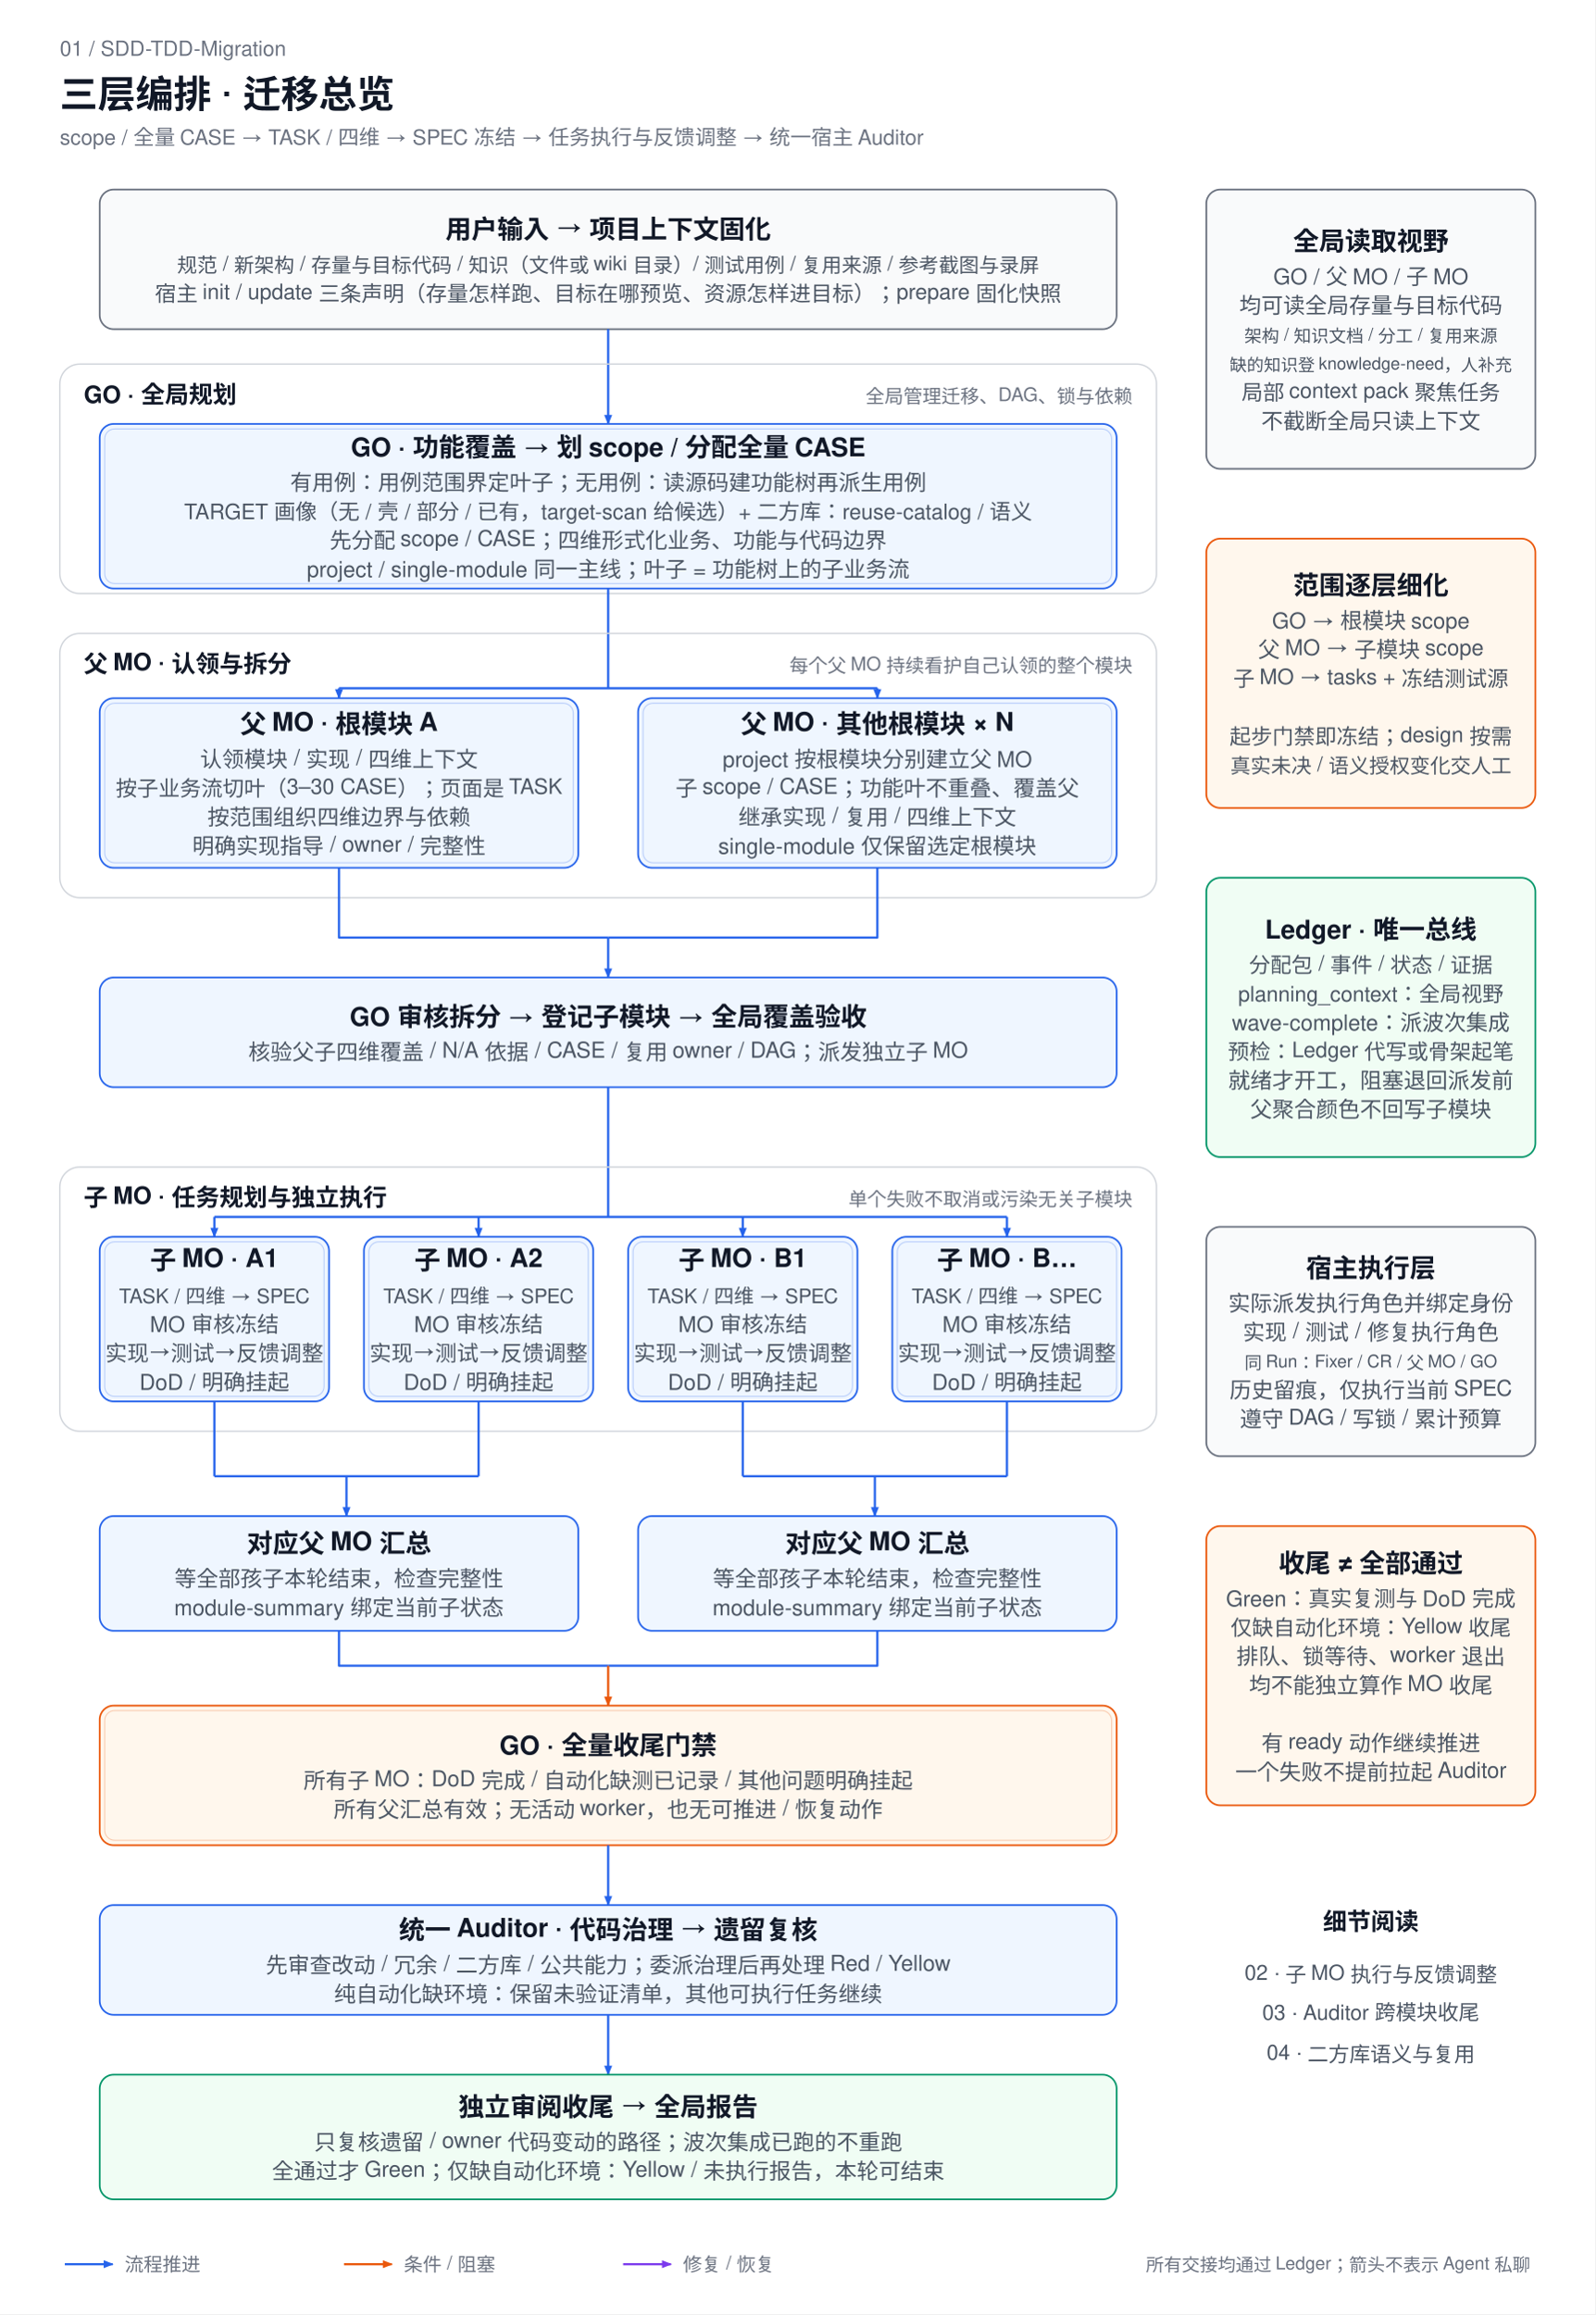
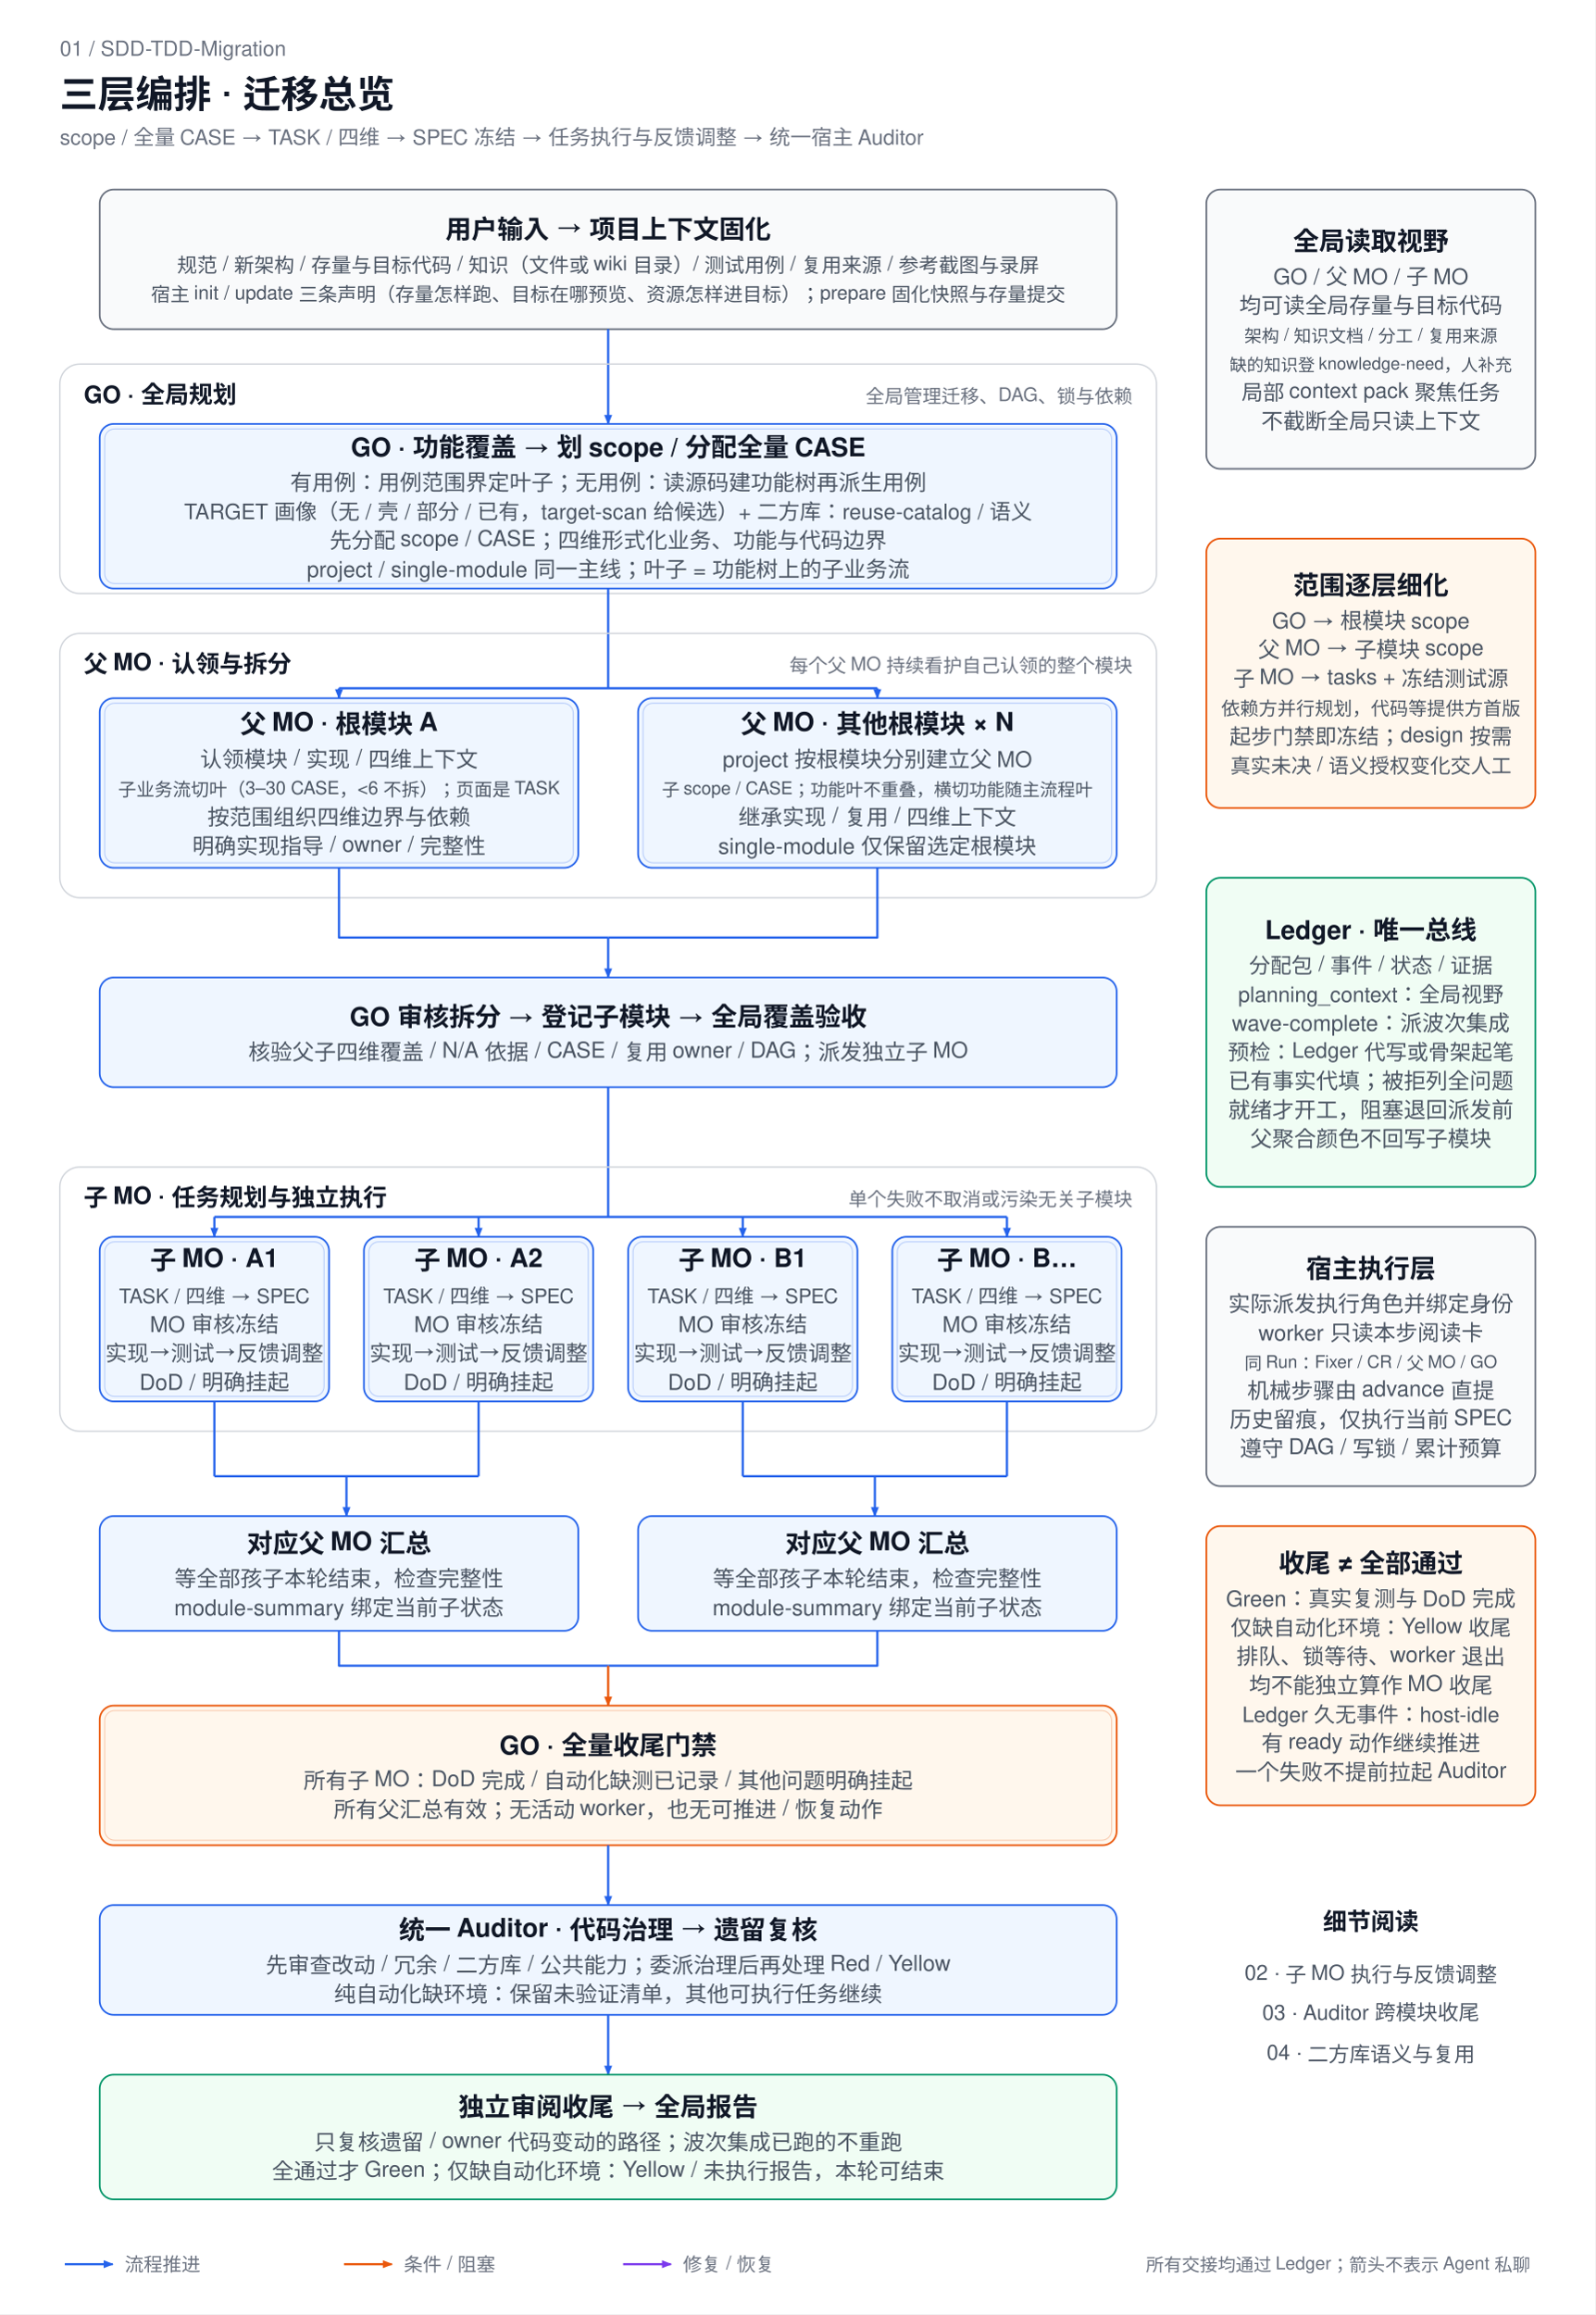
<svg xmlns="http://www.w3.org/2000/svg" width="1600" height="2320" viewBox="0 0 1600 2320" role="img" aria-labelledby="title desc">
  <style>text {font-family: "Helvetica Neue", Helvetica, Arial, "PingFang SC", "Microsoft YaHei", sans-serif;}</style>
  <defs>
    <marker id="arrow-blue" markerWidth="10" markerHeight="8" refX="9" refY="4" orient="auto" markerUnits="userSpaceOnUse">
      <path d="M0,0 L10,4 L0,8 Z" fill="#2563eb" />
    </marker>
    <marker id="arrow-orange" markerWidth="10" markerHeight="8" refX="9" refY="4" orient="auto" markerUnits="userSpaceOnUse">
      <path d="M0,0 L10,4 L0,8 Z" fill="#ea580c" />
    </marker>
    <marker id="arrow-green" markerWidth="10" markerHeight="8" refX="9" refY="4" orient="auto" markerUnits="userSpaceOnUse">
      <path d="M0,0 L10,4 L0,8 Z" fill="#059669" />
    </marker>
    <marker id="arrow-purple" markerWidth="10" markerHeight="8" refX="9" refY="4" orient="auto" markerUnits="userSpaceOnUse">
      <path d="M0,0 L10,4 L0,8 Z" fill="#7c3aed" />
    </marker>
    <marker id="arrow-gray" markerWidth="10" markerHeight="8" refX="9" refY="4" orient="auto" markerUnits="userSpaceOnUse">
      <path d="M0,0 L10,4 L0,8 Z" fill="#6b7280" />
    </marker>
  </defs>
  <rect width="1600" height="2320" fill="white" />
  <text x="60" y="56" font-size="21.00" fill="#6b7280" text-anchor="start" font-weight="400">01  /  SDD-TDD-Migration</text>
  <text x="60" y="108" font-size="38.00" fill="#111827" text-anchor="start" font-weight="700">三层编排 · 迁移总览</text>
  <text x="60" y="145" font-size="21.00" fill="#6b7280" text-anchor="start" font-weight="400">scope / 全量 CASE → TASK / 四维 → SPEC 冻结 → 任务执行与反馈调整 → 统一宿主 Auditor</text>
  <rect x="100" y="190" width="1020" height="140" rx="14" fill="#f9fafb" stroke="#6b7280" stroke-width="1.7" />
  <text x="610.0" y="239.0" font-size="26.00" fill="#111827" text-anchor="middle" font-weight="650">用户输入 → 项目上下文固化</text>
  <text x="610.0" y="273.0" font-size="20.16" fill="#4b5563" text-anchor="middle" font-weight="400">规范 / 新架构 / 存量与目标代码 / 知识（文件或 wiki 目录）/ 测试用例 / 复用来源 / 参考截图与录屏</text>
-   <text x="610.0" y="302.0" font-size="21.47" fill="#4b5563" text-anchor="middle" font-weight="400">宿主 init / update 三条声明（存量怎样跑、目标在哪预览、资源怎样进目标）；prepare 固化快照</text>
+   <text x="610.0" y="302.0" font-size="19.37" fill="#4b5563" text-anchor="middle" font-weight="400">宿主 init / update 三条声明（存量怎样跑、目标在哪预览、资源怎样进目标）；prepare 固化快照与存量提交</text>
  <path d="M610,330 L610,425" fill="none" stroke="#2563eb" stroke-width="2.2" stroke-linejoin="round" marker-end="url(#arrow-blue)" />
  <rect x="60" y="365" width="1100" height="230" rx="20" fill="none" stroke="#d1d5db" stroke-width="1.4" />
  <text x="84" y="404" font-size="24.00" fill="#111827" text-anchor="start" font-weight="650">GO  ·  全局规划</text>
  <text x="1136" y="404" font-size="19.00" fill="#6b7280" text-anchor="end" font-weight="400">全局管理迁移、DAG、锁与依赖</text>
  <rect x="100" y="425" width="1020" height="165" rx="14" fill="#eff6ff" stroke="#2563eb" stroke-width="1.7" />
  <rect x="105" y="430" width="1010" height="155" rx="10" fill="none" stroke="#2563eb" stroke-opacity="0.28" />
  <text x="610.0" y="457.5" font-size="26.00" fill="#111827" text-anchor="middle" font-weight="650">GO · 功能覆盖 → 划 scope / 分配全量 CASE</text>
  <text x="610.0" y="491.5" font-size="22.00" fill="#4b5563" text-anchor="middle" font-weight="400">有用例：用例范围界定叶子；无用例：读源码建功能树再派生用例</text>
  <text x="610.0" y="520.5" font-size="21.42" fill="#4b5563" text-anchor="middle" font-weight="400">TARGET 画像（无 / 壳 / 部分 / 已有，target-scan 给候选）+ 二方库：reuse-catalog / 语义</text>
  <text x="610.0" y="549.5" font-size="22.00" fill="#4b5563" text-anchor="middle" font-weight="400">先分配 scope / CASE；四维形式化业务、功能与代码边界</text>
  <text x="610.0" y="578.5" font-size="22.00" fill="#4b5563" text-anchor="middle" font-weight="400">project / single-module 同一主线；叶子 = 功能树上的子业务流</text>
  <path d="M610,590 L610,690" fill="none" stroke="#2563eb" stroke-width="2.2" stroke-linejoin="round" />
  <path d="M340,690 L880,690" fill="none" stroke="#2563eb" stroke-width="2.2" stroke-linejoin="round" />
  <path d="M340,690 L340,700" fill="none" stroke="#2563eb" stroke-width="2.2" stroke-linejoin="round" marker-end="url(#arrow-blue)" />
  <path d="M880,690 L880,700" fill="none" stroke="#2563eb" stroke-width="2.2" stroke-linejoin="round" marker-end="url(#arrow-blue)" />
  <rect x="60" y="635" width="1100" height="265" rx="20" fill="none" stroke="#d1d5db" stroke-width="1.4" />
  <text x="84" y="674" font-size="24.00" fill="#111827" text-anchor="start" font-weight="650">父 MO  ·  认领与拆分</text>
  <text x="1136" y="674" font-size="19.00" fill="#6b7280" text-anchor="end" font-weight="400">每个父 MO 持续看护自己认领的整个模块</text>
  <rect x="100" y="700" width="480" height="170" rx="14" fill="#eff6ff" stroke="#2563eb" stroke-width="1.7" />
  <rect x="105" y="705" width="470" height="160" rx="10" fill="none" stroke="#2563eb" stroke-opacity="0.28" />
  <text x="340.0" y="735.0" font-size="26.00" fill="#111827" text-anchor="middle" font-weight="650">父 MO · 根模块 A</text>
  <text x="340.0" y="769.0" font-size="22.00" fill="#4b5563" text-anchor="middle" font-weight="400">认领模块 / 实现 / 四维上下文</text>
-   <text x="340.0" y="798.0" font-size="21.45" fill="#4b5563" text-anchor="middle" font-weight="400">按子业务流切叶（3–30 CASE）；页面是 TASK</text>
+   <text x="340.0" y="798.0" font-size="18.23" fill="#4b5563" text-anchor="middle" font-weight="400">子业务流切叶（3–30 CASE，&lt;6 不拆）；页面是 TASK</text>
  <text x="340.0" y="827.0" font-size="22.00" fill="#4b5563" text-anchor="middle" font-weight="400">按范围组织四维边界与依赖</text>
  <text x="340.0" y="856.0" font-size="22.00" fill="#4b5563" text-anchor="middle" font-weight="400">明确实现指导 / owner / 完整性</text>
  <rect x="640" y="700" width="480" height="170" rx="14" fill="#eff6ff" stroke="#2563eb" stroke-width="1.7" />
  <rect x="645" y="705" width="470" height="160" rx="10" fill="none" stroke="#2563eb" stroke-opacity="0.28" />
  <text x="880.0" y="735.0" font-size="26.00" fill="#111827" text-anchor="middle" font-weight="650">父 MO · 其他根模块 × N</text>
  <text x="880.0" y="769.0" font-size="22.00" fill="#4b5563" text-anchor="middle" font-weight="400">project 按根模块分别建立父 MO</text>
-   <text x="880.0" y="798.0" font-size="22.00" fill="#4b5563" text-anchor="middle" font-weight="400">子 scope / CASE；功能叶不重叠、覆盖父</text>
+   <text x="880.0" y="798.0" font-size="17.71" fill="#4b5563" text-anchor="middle" font-weight="400">子 scope / CASE；功能叶不重叠，横切功能随主流程叶</text>
  <text x="880.0" y="827.0" font-size="22.00" fill="#4b5563" text-anchor="middle" font-weight="400">继承实现 / 复用 / 四维上下文</text>
  <text x="880.0" y="856.0" font-size="22.00" fill="#4b5563" text-anchor="middle" font-weight="400">single-module 仅保留选定根模块</text>
  <path d="M340,870 L340,940 L610,940" fill="none" stroke="#2563eb" stroke-width="2.2" stroke-linejoin="round" />
  <path d="M880,870 L880,940 L610,940" fill="none" stroke="#2563eb" stroke-width="2.2" stroke-linejoin="round" />
  <path d="M610,940 L610,980" fill="none" stroke="#2563eb" stroke-width="2.2" stroke-linejoin="round" marker-end="url(#arrow-blue)" />
  <rect x="100" y="980" width="1020" height="110" rx="14" fill="#eff6ff" stroke="#2563eb" stroke-width="1.7" />
  <text x="610.0" y="1028.5" font-size="26.00" fill="#111827" text-anchor="middle" font-weight="650">GO 审核拆分 → 登记子模块 → 全局覆盖验收</text>
  <text x="610.0" y="1062.5" font-size="22.00" fill="#4b5563" text-anchor="middle" font-weight="400">核验父子四维覆盖 / N/A 依据 / CASE / 复用 owner / DAG；派发独立子 MO</text>
  <path d="M610,1090 L610,1220" fill="none" stroke="#2563eb" stroke-width="2.2" stroke-linejoin="round" />
  <path d="M215,1220 L1010,1220" fill="none" stroke="#2563eb" stroke-width="2.2" stroke-linejoin="round" />
  <rect x="60" y="1170" width="1100" height="265" rx="20" fill="none" stroke="#d1d5db" stroke-width="1.4" />
  <text x="84" y="1209" font-size="24.00" fill="#111827" text-anchor="start" font-weight="650">子 MO  ·  任务规划与独立执行</text>
  <text x="1136" y="1209" font-size="19.00" fill="#6b7280" text-anchor="end" font-weight="400">单个失败不取消或污染无关子模块</text>
  <path d="M215,1220 L215,1240" fill="none" stroke="#2563eb" stroke-width="2.2" stroke-linejoin="round" marker-end="url(#arrow-blue)" />
  <rect x="100" y="1240" width="230" height="165" rx="14" fill="#eff6ff" stroke="#2563eb" stroke-width="1.7" />
  <rect x="105" y="1245" width="220" height="155" rx="10" fill="none" stroke="#2563eb" stroke-opacity="0.28" />
  <text x="215.0" y="1272.5" font-size="26.00" fill="#111827" text-anchor="middle" font-weight="650">子 MO · A1</text>
  <text x="215.0" y="1306.5" font-size="20.04" fill="#4b5563" text-anchor="middle" font-weight="400">TASK / 四维 → SPEC</text>
  <text x="215.0" y="1335.5" font-size="22.00" fill="#4b5563" text-anchor="middle" font-weight="400">MO 审核冻结</text>
  <text x="215.0" y="1364.5" font-size="21.88" fill="#4b5563" text-anchor="middle" font-weight="400">实现→测试→反馈调整</text>
  <text x="215.0" y="1393.5" font-size="22.00" fill="#4b5563" text-anchor="middle" font-weight="400">DoD / 明确挂起</text>
  <path d="M480,1220 L480,1240" fill="none" stroke="#2563eb" stroke-width="2.2" stroke-linejoin="round" marker-end="url(#arrow-blue)" />
  <rect x="365" y="1240" width="230" height="165" rx="14" fill="#eff6ff" stroke="#2563eb" stroke-width="1.7" />
  <rect x="370" y="1245" width="220" height="155" rx="10" fill="none" stroke="#2563eb" stroke-opacity="0.28" />
  <text x="480.0" y="1272.5" font-size="26.00" fill="#111827" text-anchor="middle" font-weight="650">子 MO · A2</text>
  <text x="480.0" y="1306.5" font-size="20.04" fill="#4b5563" text-anchor="middle" font-weight="400">TASK / 四维 → SPEC</text>
  <text x="480.0" y="1335.5" font-size="22.00" fill="#4b5563" text-anchor="middle" font-weight="400">MO 审核冻结</text>
  <text x="480.0" y="1364.5" font-size="21.88" fill="#4b5563" text-anchor="middle" font-weight="400">实现→测试→反馈调整</text>
  <text x="480.0" y="1393.5" font-size="22.00" fill="#4b5563" text-anchor="middle" font-weight="400">DoD / 明确挂起</text>
  <path d="M745,1220 L745,1240" fill="none" stroke="#2563eb" stroke-width="2.2" stroke-linejoin="round" marker-end="url(#arrow-blue)" />
  <rect x="630" y="1240" width="230" height="165" rx="14" fill="#eff6ff" stroke="#2563eb" stroke-width="1.7" />
  <rect x="635" y="1245" width="220" height="155" rx="10" fill="none" stroke="#2563eb" stroke-opacity="0.28" />
  <text x="745.0" y="1272.5" font-size="26.00" fill="#111827" text-anchor="middle" font-weight="650">子 MO · B1</text>
  <text x="745.0" y="1306.5" font-size="20.04" fill="#4b5563" text-anchor="middle" font-weight="400">TASK / 四维 → SPEC</text>
  <text x="745.0" y="1335.5" font-size="22.00" fill="#4b5563" text-anchor="middle" font-weight="400">MO 审核冻结</text>
  <text x="745.0" y="1364.5" font-size="21.88" fill="#4b5563" text-anchor="middle" font-weight="400">实现→测试→反馈调整</text>
  <text x="745.0" y="1393.5" font-size="22.00" fill="#4b5563" text-anchor="middle" font-weight="400">DoD / 明确挂起</text>
  <path d="M1010,1220 L1010,1240" fill="none" stroke="#2563eb" stroke-width="2.2" stroke-linejoin="round" marker-end="url(#arrow-blue)" />
  <rect x="895" y="1240" width="230" height="165" rx="14" fill="#eff6ff" stroke="#2563eb" stroke-width="1.7" />
  <rect x="900" y="1245" width="220" height="155" rx="10" fill="none" stroke="#2563eb" stroke-opacity="0.28" />
  <text x="1010.0" y="1272.5" font-size="26.00" fill="#111827" text-anchor="middle" font-weight="650">子 MO · B…</text>
  <text x="1010.0" y="1306.5" font-size="20.04" fill="#4b5563" text-anchor="middle" font-weight="400">TASK / 四维 → SPEC</text>
  <text x="1010.0" y="1335.5" font-size="22.00" fill="#4b5563" text-anchor="middle" font-weight="400">MO 审核冻结</text>
  <text x="1010.0" y="1364.5" font-size="21.88" fill="#4b5563" text-anchor="middle" font-weight="400">实现→测试→反馈调整</text>
  <text x="1010.0" y="1393.5" font-size="22.00" fill="#4b5563" text-anchor="middle" font-weight="400">DoD / 明确挂起</text>
  <path d="M215,1405 L215,1480" fill="none" stroke="#2563eb" stroke-width="2.2" stroke-linejoin="round" />
  <path d="M480,1405 L480,1480" fill="none" stroke="#2563eb" stroke-width="2.2" stroke-linejoin="round" />
  <path d="M215,1480 L480,1480" fill="none" stroke="#2563eb" stroke-width="2.2" stroke-linejoin="round" />
  <path d="M347.5,1480 L347.5,1520" fill="none" stroke="#2563eb" stroke-width="2.2" stroke-linejoin="round" marker-end="url(#arrow-blue)" />
  <rect x="100" y="1520" width="480" height="115" rx="14" fill="#eff6ff" stroke="#2563eb" stroke-width="1.7" />
  <text x="340.0" y="1556.5" font-size="26.00" fill="#111827" text-anchor="middle" font-weight="650">对应父 MO 汇总</text>
  <text x="340.0" y="1590.5" font-size="22.00" fill="#4b5563" text-anchor="middle" font-weight="400">等全部孩子本轮结束，检查完整性</text>
  <text x="340.0" y="1619.5" font-size="22.00" fill="#4b5563" text-anchor="middle" font-weight="400">module-summary 绑定当前子状态</text>
  <path d="M745,1405 L745,1480" fill="none" stroke="#2563eb" stroke-width="2.2" stroke-linejoin="round" />
  <path d="M1010,1405 L1010,1480" fill="none" stroke="#2563eb" stroke-width="2.2" stroke-linejoin="round" />
  <path d="M745,1480 L1010,1480" fill="none" stroke="#2563eb" stroke-width="2.2" stroke-linejoin="round" />
  <path d="M877.5,1480 L877.5,1520" fill="none" stroke="#2563eb" stroke-width="2.2" stroke-linejoin="round" marker-end="url(#arrow-blue)" />
  <rect x="640" y="1520" width="480" height="115" rx="14" fill="#eff6ff" stroke="#2563eb" stroke-width="1.7" />
  <text x="880.0" y="1556.5" font-size="26.00" fill="#111827" text-anchor="middle" font-weight="650">对应父 MO 汇总</text>
  <text x="880.0" y="1590.5" font-size="22.00" fill="#4b5563" text-anchor="middle" font-weight="400">等全部孩子本轮结束，检查完整性</text>
  <text x="880.0" y="1619.5" font-size="22.00" fill="#4b5563" text-anchor="middle" font-weight="400">module-summary 绑定当前子状态</text>
  <path d="M340,1635 L340,1670 L610,1670" fill="none" stroke="#2563eb" stroke-width="2.2" stroke-linejoin="round" />
  <path d="M880,1635 L880,1670 L610,1670" fill="none" stroke="#2563eb" stroke-width="2.2" stroke-linejoin="round" />
  <path d="M610,1670 L610,1710" fill="none" stroke="#ea580c" stroke-width="2.2" stroke-linejoin="round" marker-end="url(#arrow-orange)" />
  <rect x="100" y="1710" width="1020" height="140" rx="14" fill="#fff7ed" stroke="#ea580c" stroke-width="1.7" />
  <rect x="105" y="1715" width="1010" height="130" rx="10" fill="none" stroke="#ea580c" stroke-opacity="0.28" />
  <text x="610.0" y="1759.0" font-size="26.00" fill="#111827" text-anchor="middle" font-weight="650">GO · 全量收尾门禁</text>
  <text x="610.0" y="1793.0" font-size="22.00" fill="#4b5563" text-anchor="middle" font-weight="400">所有子 MO：DoD 完成 / 自动化缺测已记录 / 其他问题明确挂起</text>
  <text x="610.0" y="1822.0" font-size="22.00" fill="#4b5563" text-anchor="middle" font-weight="400">所有父汇总有效；无活动 worker，也无可推进 / 恢复动作</text>
  <path d="M610,1850 L610,1910" fill="none" stroke="#2563eb" stroke-width="2.2" stroke-linejoin="round" marker-end="url(#arrow-blue)" />
  <rect x="100" y="1910" width="1020" height="110" rx="14" fill="#eff6ff" stroke="#2563eb" stroke-width="1.7" />
  <text x="610.0" y="1944.0" font-size="26.00" fill="#111827" text-anchor="middle" font-weight="650">统一 Auditor · 代码治理 → 遗留复核</text>
  <text x="610.0" y="1978.0" font-size="22.00" fill="#4b5563" text-anchor="middle" font-weight="400">先审查改动 / 冗余 / 二方库 / 公共能力；委派治理后再处理 Red / Yellow</text>
  <text x="610.0" y="2007.0" font-size="22.00" fill="#4b5563" text-anchor="middle" font-weight="400">纯自动化缺环境：保留未验证清单，其他可执行任务继续</text>
  <path d="M610,2020 L610,2080" fill="none" stroke="#2563eb" stroke-width="2.2" stroke-linejoin="round" marker-end="url(#arrow-blue)" />
  <rect x="100" y="2080" width="1020" height="125" rx="14" fill="#f0fdf4" stroke="#059669" stroke-width="1.7" />
  <text x="610.0" y="2121.5" font-size="26.00" fill="#111827" text-anchor="middle" font-weight="650">独立审阅收尾 → 全局报告</text>
  <text x="610.0" y="2155.5" font-size="22.00" fill="#4b5563" text-anchor="middle" font-weight="400">只复核遗留 / owner 代码变动的路径；波次集成已跑的不重跑</text>
  <text x="610.0" y="2184.5" font-size="22.00" fill="#4b5563" text-anchor="middle" font-weight="400">全通过才 Green；仅缺自动化环境：Yellow / 未执行报告，本轮可结束</text>
  <rect x="1210" y="190" width="330" height="280" rx="14" fill="#f9fafb" stroke="#6b7280" stroke-width="1.7" />
  <text x="1375.0" y="251.0" font-size="26.00" fill="#111827" text-anchor="middle" font-weight="650">全局读取视野</text>
  <text x="1375.0" y="285.0" font-size="22.00" fill="#4b5563" text-anchor="middle" font-weight="400">GO / 父 MO / 子 MO</text>
  <text x="1375.0" y="314.0" font-size="22.00" fill="#4b5563" text-anchor="middle" font-weight="400">均可读全局存量与目标代码</text>
  <text x="1375.0" y="343.0" font-size="17.51" fill="#4b5563" text-anchor="middle" font-weight="400">架构 / 知识文档 / 分工 / 复用来源</text>
  <text x="1375.0" y="372.0" font-size="17.09" fill="#4b5563" text-anchor="middle" font-weight="400">缺的知识登 knowledge-need，人补充</text>
  <text x="1375.0" y="401.0" font-size="21.46" fill="#4b5563" text-anchor="middle" font-weight="400">局部 context pack 聚焦任务</text>
  <text x="1375.0" y="430.0" font-size="22.00" fill="#4b5563" text-anchor="middle" font-weight="400">不截断全局只读上下文</text>
  <rect x="1210" y="540" width="330" height="270" rx="14" fill="#fff7ed" stroke="#ea580c" stroke-width="1.7" />
  <text x="1375.0" y="596.0" font-size="26.00" fill="#111827" text-anchor="middle" font-weight="650">范围逐层细化</text>
  <text x="1375.0" y="630.0" font-size="22.00" fill="#4b5563" text-anchor="middle" font-weight="400">GO → 根模块 scope</text>
  <text x="1375.0" y="659.0" font-size="22.00" fill="#4b5563" text-anchor="middle" font-weight="400">父 MO → 子模块 scope</text>
  <text x="1375.0" y="688.0" font-size="21.46" fill="#4b5563" text-anchor="middle" font-weight="400">子 MO → tasks + 冻结测试源</text>
-   <text x="1375.0" y="717.0" font-size="22.00" fill="#4b5563" text-anchor="middle" font-weight="400" />
+   <text x="1375.0" y="717.0" font-size="18.75" fill="#4b5563" text-anchor="middle" font-weight="400">依赖方并行规划，代码等提供方首版</text>
  <text x="1375.0" y="746.0" font-size="21.44" fill="#4b5563" text-anchor="middle" font-weight="400">起步门禁即冻结；design 按需</text>
  <text x="1375.0" y="775.0" font-size="20.39" fill="#4b5563" text-anchor="middle" font-weight="400">真实未决 / 语义授权变化交人工</text>
-   <rect x="1210" y="880" width="330" height="280" rx="14" fill="#f0fdf4" stroke="#059669" stroke-width="1.7" />
-   <text x="1375.0" y="941.0" font-size="26.00" fill="#111827" text-anchor="middle" font-weight="650">Ledger · 唯一总线</text>
-   <text x="1375.0" y="975.0" font-size="21.23" fill="#4b5563" text-anchor="middle" font-weight="400">分配包 / 事件 / 状态 / 证据</text>
-   <text x="1375.0" y="1004.0" font-size="21.25" fill="#4b5563" text-anchor="middle" font-weight="400">planning_context：全局视野</text>
-   <text x="1375.0" y="1033.0" font-size="22.00" fill="#4b5563" text-anchor="middle" font-weight="400">wave-complete：派波次集成</text>
-   <text x="1375.0" y="1062.0" font-size="21.44" fill="#4b5563" text-anchor="middle" font-weight="400">预检：Ledger 代写或骨架起笔</text>
-   <text x="1375.0" y="1091.0" font-size="22.00" fill="#4b5563" text-anchor="middle" font-weight="400">就绪才开工，阻塞退回派发前</text>
-   <text x="1375.0" y="1120.0" font-size="22.00" fill="#4b5563" text-anchor="middle" font-weight="400">父聚合颜色不回写子模块</text>
-   <rect x="1210" y="1230" width="330" height="230" rx="14" fill="#f9fafb" stroke="#6b7280" stroke-width="1.7" />
-   <text x="1375.0" y="1280.5" font-size="26.00" fill="#111827" text-anchor="middle" font-weight="650">宿主执行层</text>
-   <text x="1375.0" y="1314.5" font-size="22.00" fill="#4b5563" text-anchor="middle" font-weight="400">实际派发执行角色并绑定身份</text>
-   <text x="1375.0" y="1343.5" font-size="22.00" fill="#4b5563" text-anchor="middle" font-weight="400">实现 / 测试 / 修复执行角色</text>
-   <text x="1375.0" y="1372.5" font-size="17.39" fill="#4b5563" text-anchor="middle" font-weight="400">同 Run：Fixer / CR / 父 MO / GO</text>
-   <text x="1375.0" y="1401.5" font-size="22.00" fill="#4b5563" text-anchor="middle" font-weight="400">历史留痕，仅执行当前 SPEC</text>
-   <text x="1375.0" y="1430.5" font-size="21.90" fill="#4b5563" text-anchor="middle" font-weight="400">遵守 DAG / 写锁 / 累计预算</text>
+   <rect x="1210" y="880" width="330" height="310" rx="14" fill="#f0fdf4" stroke="#059669" stroke-width="1.7" />
+   <text x="1375.0" y="941.5" font-size="26.00" fill="#111827" text-anchor="middle" font-weight="650">Ledger · 唯一总线</text>
+   <text x="1375.0" y="975.5" font-size="21.23" fill="#4b5563" text-anchor="middle" font-weight="400">分配包 / 事件 / 状态 / 证据</text>
+   <text x="1375.0" y="1004.5" font-size="21.25" fill="#4b5563" text-anchor="middle" font-weight="400">planning_context：全局视野</text>
+   <text x="1375.0" y="1033.5" font-size="22.00" fill="#4b5563" text-anchor="middle" font-weight="400">wave-complete：派波次集成</text>
+   <text x="1375.0" y="1062.5" font-size="21.44" fill="#4b5563" text-anchor="middle" font-weight="400">预检：Ledger 代写或骨架起笔</text>
+   <text x="1375.0" y="1091.5" font-size="22.00" fill="#4b5563" text-anchor="middle" font-weight="400">已有事实代填；被拒列全问题</text>
+   <text x="1375.0" y="1120.5" font-size="22.00" fill="#4b5563" text-anchor="middle" font-weight="400">就绪才开工，阻塞退回派发前</text>
+   <text x="1375.0" y="1149.5" font-size="22.00" fill="#4b5563" text-anchor="middle" font-weight="400">父聚合颜色不回写子模块</text>
+   <rect x="1210" y="1230" width="330" height="260" rx="14" fill="#f9fafb" stroke="#6b7280" stroke-width="1.7" />
+   <text x="1375.0" y="1281.0" font-size="26.00" fill="#111827" text-anchor="middle" font-weight="650">宿主执行层</text>
+   <text x="1375.0" y="1315.0" font-size="22.00" fill="#4b5563" text-anchor="middle" font-weight="400">实际派发执行角色并绑定身份</text>
+   <text x="1375.0" y="1344.0" font-size="22.00" fill="#4b5563" text-anchor="middle" font-weight="400">worker 只读本步阅读卡</text>
+   <text x="1375.0" y="1373.0" font-size="17.39" fill="#4b5563" text-anchor="middle" font-weight="400">同 Run：Fixer / CR / 父 MO / GO</text>
+   <text x="1375.0" y="1402.0" font-size="22.00" fill="#4b5563" text-anchor="middle" font-weight="400">机械步骤由 advance 直提</text>
+   <text x="1375.0" y="1431.0" font-size="22.00" fill="#4b5563" text-anchor="middle" font-weight="400">历史留痕，仅执行当前 SPEC</text>
+   <text x="1375.0" y="1460.0" font-size="21.90" fill="#4b5563" text-anchor="middle" font-weight="400">遵守 DAG / 写锁 / 累计预算</text>
  <rect x="1210" y="1530" width="330" height="280" rx="14" fill="#fff7ed" stroke="#ea580c" stroke-width="1.7" />
  <text x="1375.0" y="1576.5" font-size="26.00" fill="#111827" text-anchor="middle" font-weight="650">收尾 ≠ 全部通过</text>
  <text x="1375.0" y="1610.5" font-size="21.90" fill="#4b5563" text-anchor="middle" font-weight="400">Green：真实复测与 DoD 完成</text>
  <text x="1375.0" y="1639.5" font-size="21.44" fill="#4b5563" text-anchor="middle" font-weight="400">仅缺自动化环境：Yellow 收尾</text>
  <text x="1375.0" y="1668.5" font-size="22.00" fill="#4b5563" text-anchor="middle" font-weight="400">排队、锁等待、worker 退出</text>
  <text x="1375.0" y="1697.5" font-size="22.00" fill="#4b5563" text-anchor="middle" font-weight="400">均不能独立算作 MO 收尾</text>
-   <text x="1375.0" y="1726.5" font-size="22.00" fill="#4b5563" text-anchor="middle" font-weight="400" />
+   <text x="1375.0" y="1726.5" font-size="21.25" fill="#4b5563" text-anchor="middle" font-weight="400">Ledger 久无事件：host-idle</text>
  <text x="1375.0" y="1755.5" font-size="22.00" fill="#4b5563" text-anchor="middle" font-weight="400">有 ready 动作继续推进</text>
  <text x="1375.0" y="1784.5" font-size="22.00" fill="#4b5563" text-anchor="middle" font-weight="400">一个失败不提前拉起 Auditor</text>
  <text x="1375" y="1935" font-size="24.00" fill="#111827" text-anchor="middle" font-weight="650">细节阅读</text>
  <text x="1375" y="1985" font-size="21.00" fill="#4b5563" text-anchor="middle" font-weight="400">02 · 子 MO 执行与反馈调整</text>
  <text x="1375" y="2025" font-size="21.00" fill="#4b5563" text-anchor="middle" font-weight="400">03 · Auditor 跨模块收尾</text>
  <text x="1375" y="2065" font-size="21.00" fill="#4b5563" text-anchor="middle" font-weight="400">04 · 二方库语义与复用</text>
  <path d="M65,2270 L113,2270" fill="none" stroke="#2563eb" stroke-width="2.2" stroke-linejoin="round" marker-end="url(#arrow-blue)" />
  <text x="125" y="2277" font-size="19.00" fill="#6b7280" text-anchor="start" font-weight="400">流程推进</text>
  <path d="M345,2270 L393,2270" fill="none" stroke="#ea580c" stroke-width="2.2" stroke-linejoin="round" marker-end="url(#arrow-orange)" />
  <text x="405" y="2277" font-size="19.00" fill="#6b7280" text-anchor="start" font-weight="400">条件 / 阻塞</text>
  <path d="M625,2270 L673,2270" fill="none" stroke="#7c3aed" stroke-width="2.2" stroke-linejoin="round" marker-end="url(#arrow-purple)" />
  <text x="685" y="2277" font-size="19.00" fill="#6b7280" text-anchor="start" font-weight="400">修复 / 恢复</text>
  <text x="1535" y="2277" font-size="18.00" fill="#6b7280" text-anchor="end" font-weight="400">所有交接均通过 Ledger；箭头不表示 Agent 私聊</text>
</svg>
